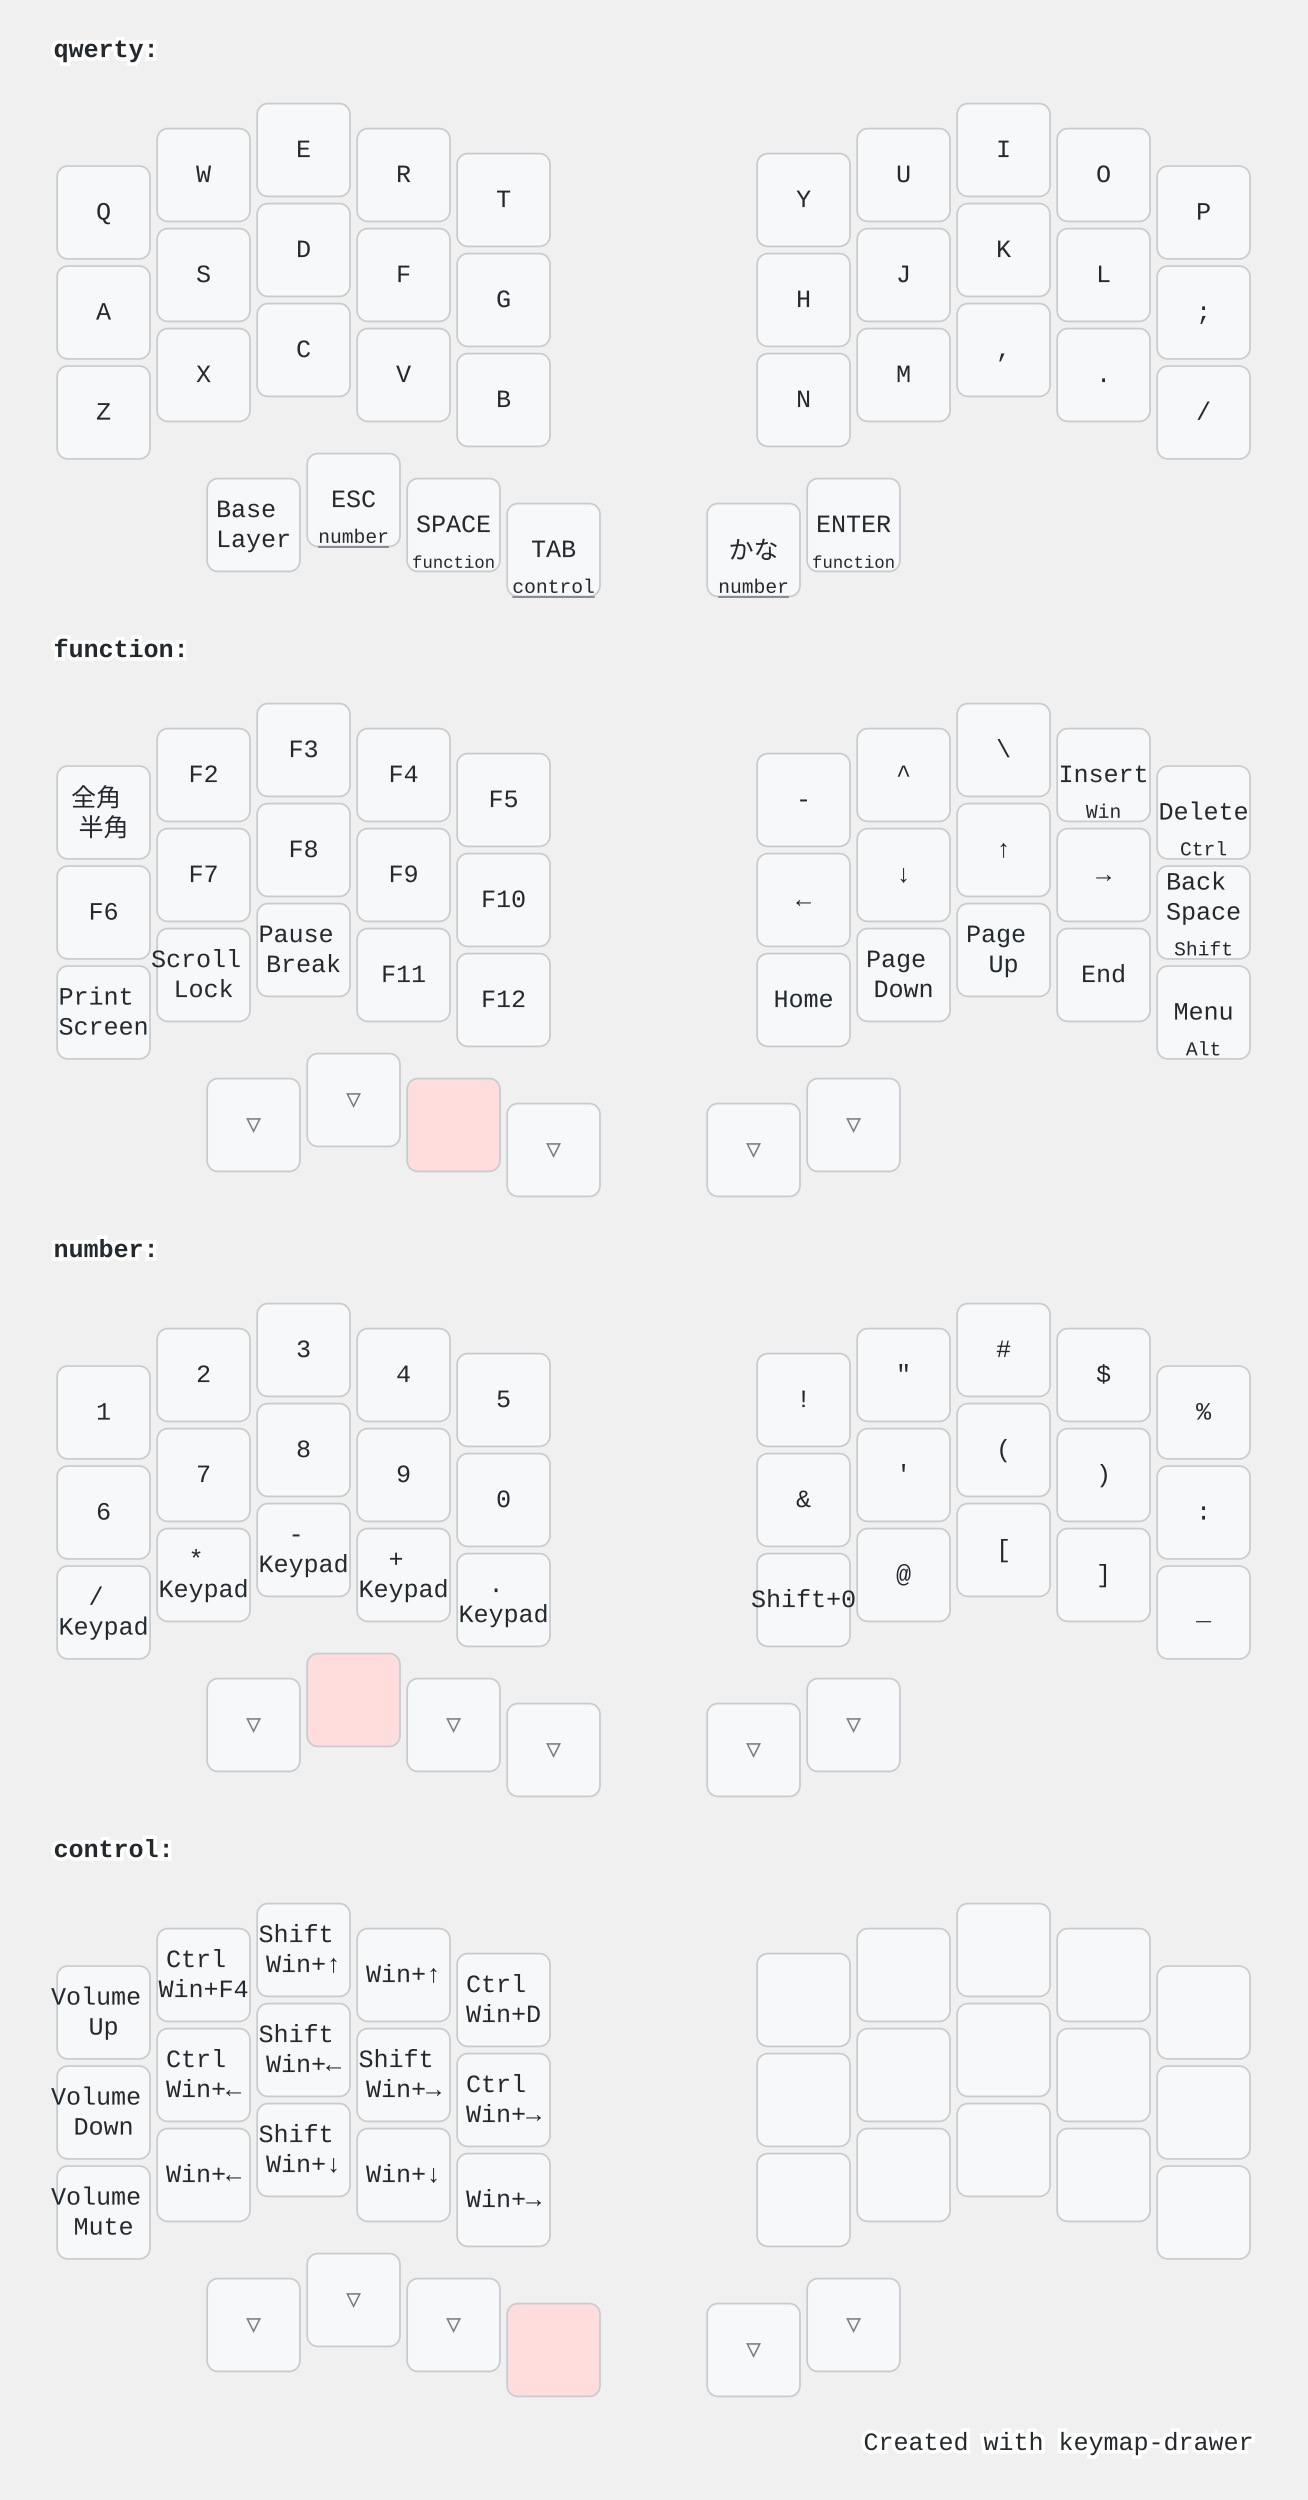
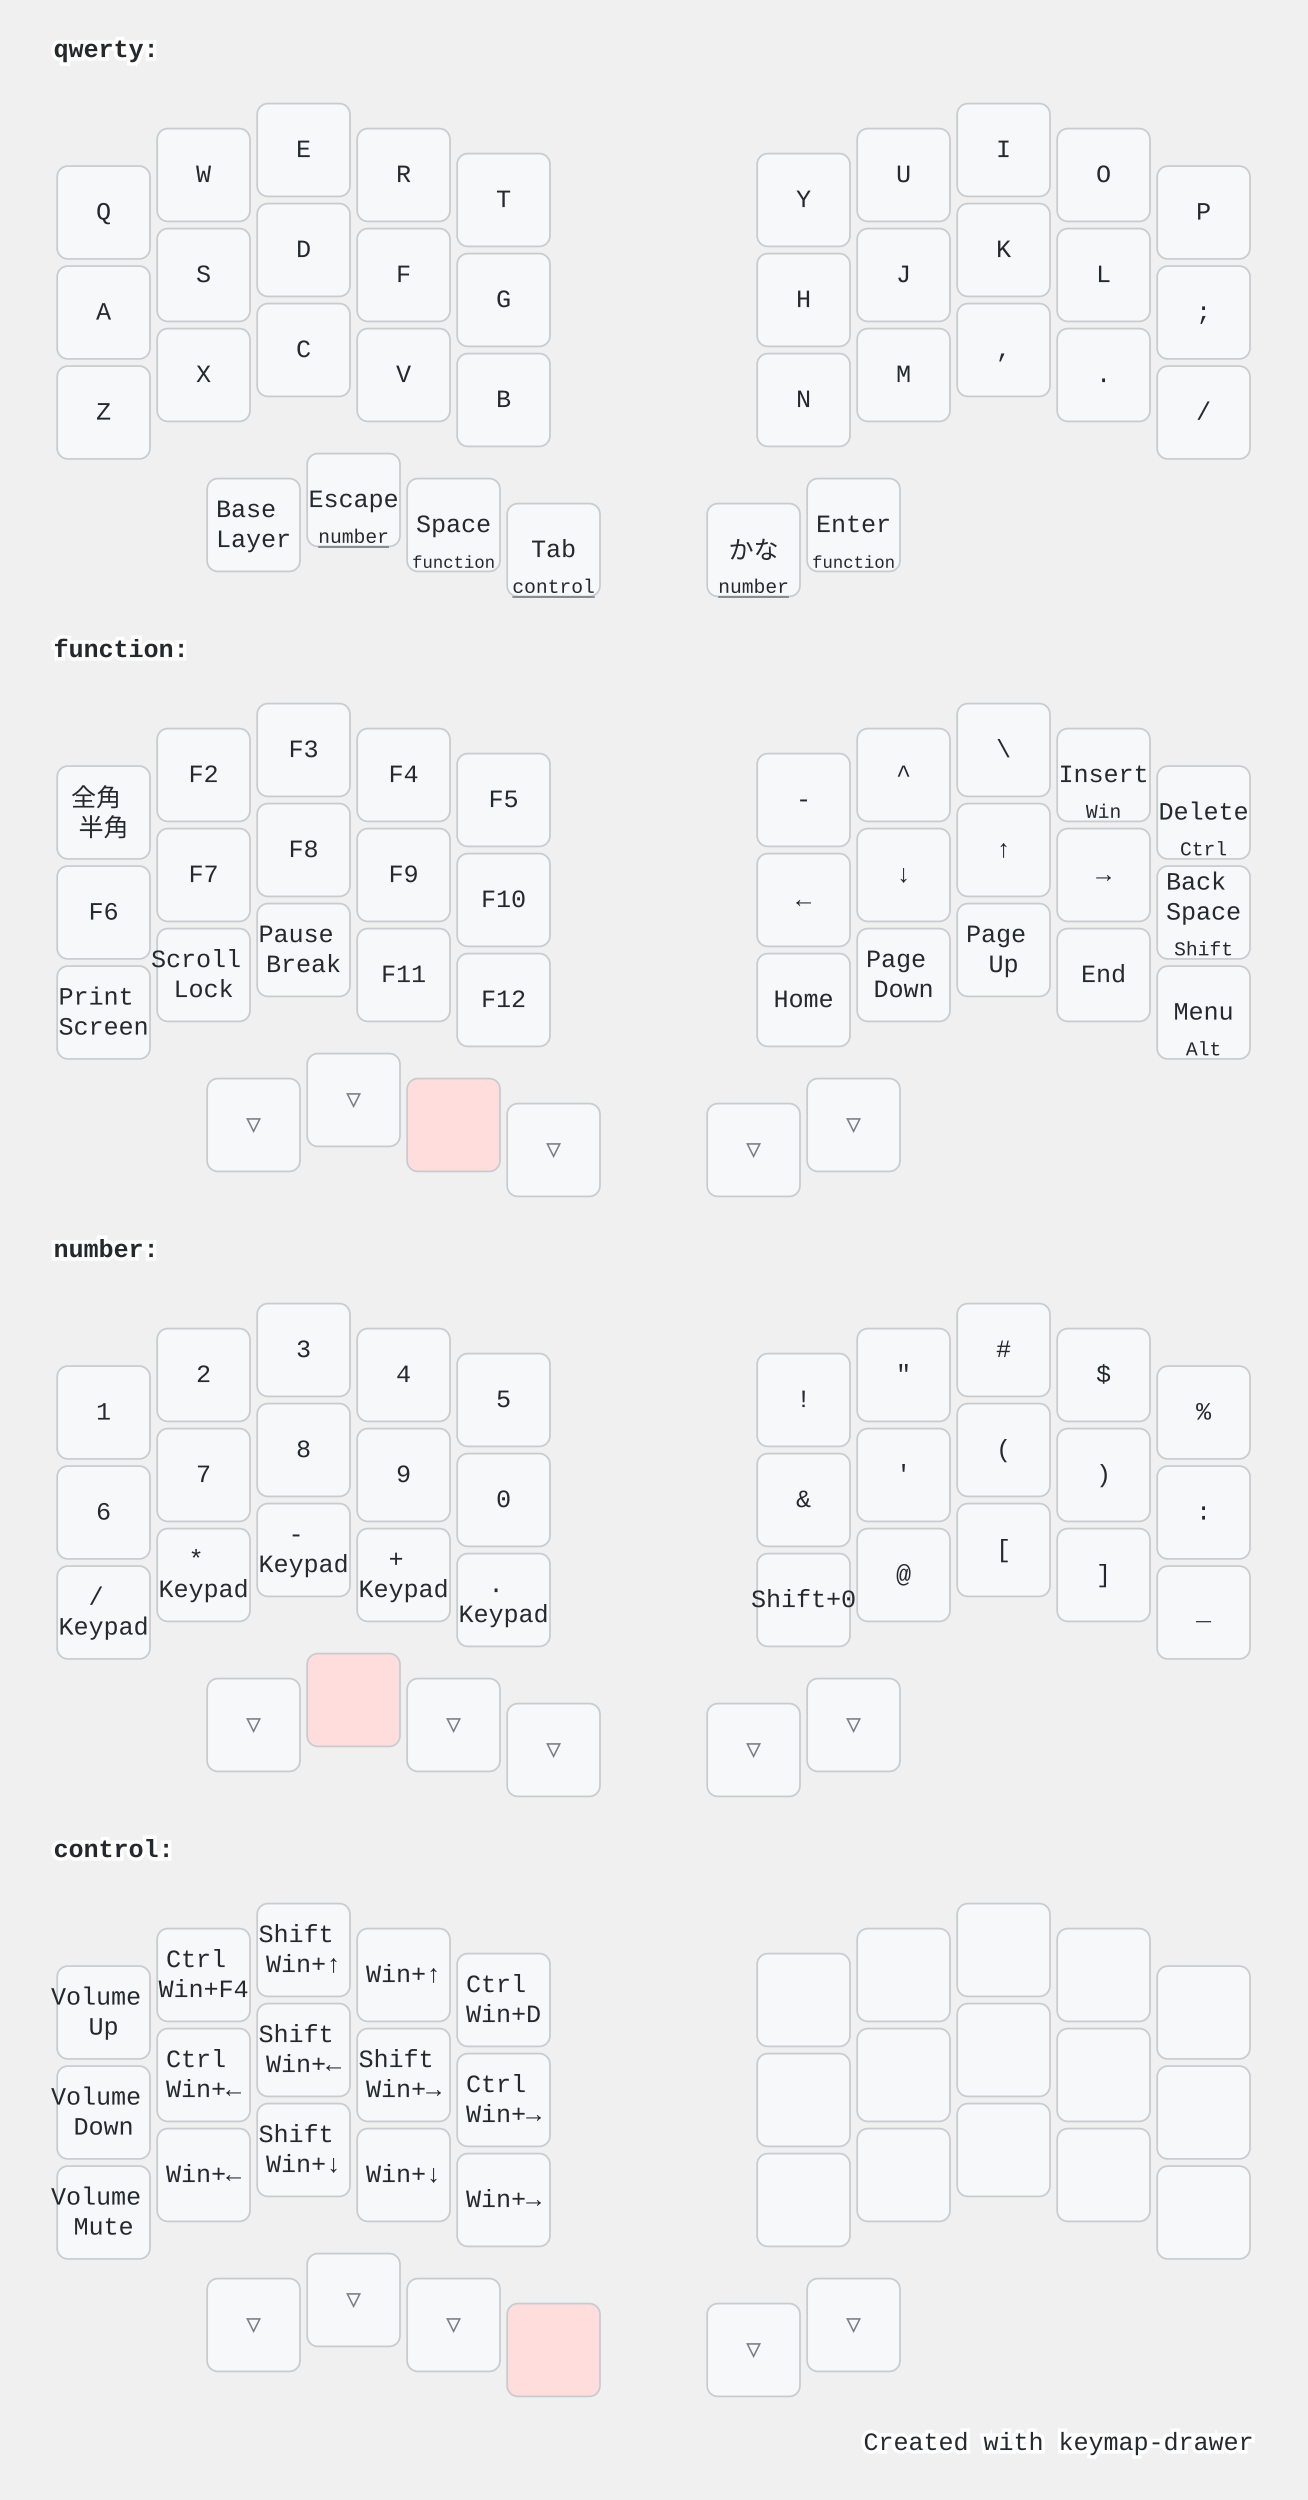
<svg xmlns="http://www.w3.org/2000/svg" width="732" height="1400" viewBox="0 0 732 1400" class="keymap">
  <style>/* inherit to force styles through use tags */
svg path {
    fill: inherit;
}

/* font and background color specifications */
svg.keymap {
    font-family: SFMono-Regular,Consolas,Liberation Mono,Menlo,monospace;
    font-size: 14px;
    font-kerning: normal;
    text-rendering: optimizeLegibility;
    fill: #24292e;
}

/* default key styling */
rect.key {
    fill: #f6f8fa;
}

rect.key, rect.combo {
    stroke: #c9cccf;
    stroke-width: 1;
}

/* default key side styling, only used is draw_key_sides is set */
rect.side {
    filter: brightness(90%);
}

/* color accent for combo boxes */
rect.combo, rect.combo-separate {
    fill: #cdf;
}

/* color accent for held keys */
rect.held, rect.combo.held {
    fill: #fdd;
}

/* color accent for ghost (optional) keys */
rect.ghost, rect.combo.ghost {
    stroke-dasharray: 4, 4;
    stroke-width: 2;
}

text {
    text-anchor: middle;
    dominant-baseline: middle;
}

/* styling for layer labels */
text.label {
    font-weight: bold;
    text-anchor: start;
    stroke: white;
    stroke-width: 4;
    paint-order: stroke;
}

/* styling for optional footer */
text.footer {
    text-anchor: end;
    dominant-baseline: auto;
    stroke: white;
    stroke-width: 4;
    paint-order: stroke;
}

/* styling for combo tap, and key non-tap label text */
text.combo, text.hold, text.shifted, text.left, text.right {
    font-size: 11px;
}

text.hold {
    text-anchor: middle;
    dominant-baseline: auto;
}

text.shifted {
    text-anchor: middle;
    dominant-baseline: hanging;
}

text.left {
    text-anchor: start;
}

text.right {
    text-anchor: end;
}

text.layer-activator {
    text-decoration: underline;
}

/* styling for hold/shifted label text in combo box */
text.combo.hold, text.combo.shifted, text.combo.left, text.combo.right {
    font-size: 8px;
}

/* lighter symbol for transparent keys */
text.trans {
    fill: #7b7e81;
}

/* styling for combo dendrons */
path.combo {
    stroke-width: 1;
    stroke: gray;
    fill: none;
}

/* Start Tabler Icons Cleanup */
/* cannot use height/width with glyphs */
.icon-tabler &gt; path {
    fill: inherit;
    stroke: inherit;
    stroke-width: 2;
}
/* hide tabler's default box */
.icon-tabler &gt; path[stroke="none"][fill="none"] {
    visibility: hidden;
}
/* End Tabler Icons Cleanup */

@media (prefers-color-scheme: dark) {
svg.keymap { fill: #d1d6db; }
rect.key { fill: #3f4750; }
rect.key, rect.combo { stroke: #60666c; }
rect.combo, rect.combo-separate { fill: #1f3d7a; }
rect.held, rect.combo.held { fill: #854747; }
text.label, text.footer { stroke: black; }
text.trans { fill: #7e8184; }
path.combo { stroke: #7f7f7f; }

}</style>
  <g transform="translate(30, 0)" class="layer-qwerty">
    <text x="0" y="28" class="label" id="qwerty">qwerty:</text>
    <g transform="translate(0, 56)">
      <g transform="translate(28, 63)" class="key keypos-0">
        <rect rx="6" ry="6" x="-26" y="-26" width="52" height="52" class="key" />
        <text x="0" y="0" class="key tap">Q</text>
      </g>
      <g transform="translate(84, 42)" class="key keypos-1">
        <rect rx="6" ry="6" x="-26" y="-26" width="52" height="52" class="key" />
        <text x="0" y="0" class="key tap">W</text>
      </g>
      <g transform="translate(140, 28)" class="key keypos-2">
        <rect rx="6" ry="6" x="-26" y="-26" width="52" height="52" class="key" />
        <text x="0" y="0" class="key tap">E</text>
      </g>
      <g transform="translate(196, 42)" class="key keypos-3">
        <rect rx="6" ry="6" x="-26" y="-26" width="52" height="52" class="key" />
        <text x="0" y="0" class="key tap">R</text>
      </g>
      <g transform="translate(252, 56)" class="key keypos-4">
        <rect rx="6" ry="6" x="-26" y="-26" width="52" height="52" class="key" />
        <text x="0" y="0" class="key tap">T</text>
      </g>
      <g transform="translate(420, 56)" class="key keypos-5">
        <rect rx="6" ry="6" x="-26" y="-26" width="52" height="52" class="key" />
        <text x="0" y="0" class="key tap">Y</text>
      </g>
      <g transform="translate(476, 42)" class="key keypos-6">
        <rect rx="6" ry="6" x="-26" y="-26" width="52" height="52" class="key" />
        <text x="0" y="0" class="key tap">U</text>
      </g>
      <g transform="translate(532, 28)" class="key keypos-7">
        <rect rx="6" ry="6" x="-26" y="-26" width="52" height="52" class="key" />
        <text x="0" y="0" class="key tap">I</text>
      </g>
      <g transform="translate(588, 42)" class="key keypos-8">
        <rect rx="6" ry="6" x="-26" y="-26" width="52" height="52" class="key" />
        <text x="0" y="0" class="key tap">O</text>
      </g>
      <g transform="translate(644, 63)" class="key keypos-9">
        <rect rx="6" ry="6" x="-26" y="-26" width="52" height="52" class="key" />
        <text x="0" y="0" class="key tap">P</text>
      </g>
      <g transform="translate(28, 119)" class="key keypos-10">
        <rect rx="6" ry="6" x="-26" y="-26" width="52" height="52" class="key" />
        <text x="0" y="0" class="key tap">A</text>
      </g>
      <g transform="translate(84, 98)" class="key keypos-11">
        <rect rx="6" ry="6" x="-26" y="-26" width="52" height="52" class="key" />
        <text x="0" y="0" class="key tap">S</text>
      </g>
      <g transform="translate(140, 84)" class="key keypos-12">
        <rect rx="6" ry="6" x="-26" y="-26" width="52" height="52" class="key" />
        <text x="0" y="0" class="key tap">D</text>
      </g>
      <g transform="translate(196, 98)" class="key keypos-13">
        <rect rx="6" ry="6" x="-26" y="-26" width="52" height="52" class="key" />
        <text x="0" y="0" class="key tap">F</text>
      </g>
      <g transform="translate(252, 112)" class="key keypos-14">
        <rect rx="6" ry="6" x="-26" y="-26" width="52" height="52" class="key" />
        <text x="0" y="0" class="key tap">G</text>
      </g>
      <g transform="translate(420, 112)" class="key keypos-15">
        <rect rx="6" ry="6" x="-26" y="-26" width="52" height="52" class="key" />
        <text x="0" y="0" class="key tap">H</text>
      </g>
      <g transform="translate(476, 98)" class="key keypos-16">
        <rect rx="6" ry="6" x="-26" y="-26" width="52" height="52" class="key" />
        <text x="0" y="0" class="key tap">J</text>
      </g>
      <g transform="translate(532, 84)" class="key keypos-17">
        <rect rx="6" ry="6" x="-26" y="-26" width="52" height="52" class="key" />
        <text x="0" y="0" class="key tap">K</text>
      </g>
      <g transform="translate(588, 98)" class="key keypos-18">
        <rect rx="6" ry="6" x="-26" y="-26" width="52" height="52" class="key" />
        <text x="0" y="0" class="key tap">L</text>
      </g>
      <g transform="translate(644, 119)" class="key keypos-19">
        <rect rx="6" ry="6" x="-26" y="-26" width="52" height="52" class="key" />
        <text x="0" y="0" class="key tap">;</text>
      </g>
      <g transform="translate(28, 175)" class="key keypos-20">
        <rect rx="6" ry="6" x="-26" y="-26" width="52" height="52" class="key" />
        <text x="0" y="0" class="key tap">Z</text>
      </g>
      <g transform="translate(84, 154)" class="key keypos-21">
        <rect rx="6" ry="6" x="-26" y="-26" width="52" height="52" class="key" />
        <text x="0" y="0" class="key tap">X</text>
      </g>
      <g transform="translate(140, 140)" class="key keypos-22">
        <rect rx="6" ry="6" x="-26" y="-26" width="52" height="52" class="key" />
        <text x="0" y="0" class="key tap">C</text>
      </g>
      <g transform="translate(196, 154)" class="key keypos-23">
        <rect rx="6" ry="6" x="-26" y="-26" width="52" height="52" class="key" />
        <text x="0" y="0" class="key tap">V</text>
      </g>
      <g transform="translate(252, 168)" class="key keypos-24">
        <rect rx="6" ry="6" x="-26" y="-26" width="52" height="52" class="key" />
        <text x="0" y="0" class="key tap">B</text>
      </g>
      <g transform="translate(420, 168)" class="key keypos-25">
        <rect rx="6" ry="6" x="-26" y="-26" width="52" height="52" class="key" />
        <text x="0" y="0" class="key tap">N</text>
      </g>
      <g transform="translate(476, 154)" class="key keypos-26">
        <rect rx="6" ry="6" x="-26" y="-26" width="52" height="52" class="key" />
        <text x="0" y="0" class="key tap">M</text>
      </g>
      <g transform="translate(532, 140)" class="key keypos-27">
        <rect rx="6" ry="6" x="-26" y="-26" width="52" height="52" class="key" />
        <text x="0" y="0" class="key tap">,</text>
      </g>
      <g transform="translate(588, 154)" class="key keypos-28">
        <rect rx="6" ry="6" x="-26" y="-26" width="52" height="52" class="key" />
        <text x="0" y="0" class="key tap">.</text>
      </g>
      <g transform="translate(644, 175)" class="key keypos-29">
        <rect rx="6" ry="6" x="-26" y="-26" width="52" height="52" class="key" />
        <text x="0" y="0" class="key tap">/</text>
      </g>
      <g transform="translate(112, 238)" class="key keypos-30">
        <rect rx="6" ry="6" x="-26" y="-26" width="52" height="52" class="key" />
        <text x="0" y="0" class="key tap">
          <tspan x="0" dy="-0.6em">Base</tspan>
          <tspan x="0" dy="1.2em">Layer</tspan>
        </text>
      </g>
      <g transform="translate(168, 224)" class="key keypos-31">
        <rect rx="6" ry="6" x="-26" y="-26" width="52" height="52" class="key" />
-         <text x="0" y="0" class="key tap">ESC</text>
+         <text x="0" y="0" class="key tap">Escape</text>
        <a href="#number">
          <text x="0" y="24" class="key hold layer-activator">number</text>
        </a>
      </g>
      <g transform="translate(224, 238)" class="key keypos-32">
        <rect rx="6" ry="6" x="-26" y="-26" width="52" height="52" class="key" />
-         <text x="0" y="0" class="key tap">SPACE</text>
+         <text x="0" y="0" class="key tap">Space</text>
        <a href="#function">
          <text x="0" y="24" class="key hold layer-activator">
            <tspan style="font-size: 88%">function</tspan>
          </text>
        </a>
      </g>
      <g transform="translate(280, 252)" class="key keypos-33">
        <rect rx="6" ry="6" x="-26" y="-26" width="52" height="52" class="key" />
-         <text x="0" y="0" class="key tap">TAB</text>
+         <text x="0" y="0" class="key tap">Tab</text>
        <a href="#control">
          <text x="0" y="24" class="key hold layer-activator">control</text>
        </a>
      </g>
      <g transform="translate(392, 252)" class="key keypos-34">
        <rect rx="6" ry="6" x="-26" y="-26" width="52" height="52" class="key" />
        <text x="0" y="0" class="key tap">かな</text>
        <a href="#number">
          <text x="0" y="24" class="key hold layer-activator">number</text>
        </a>
      </g>
      <g transform="translate(448, 238)" class="key keypos-35">
        <rect rx="6" ry="6" x="-26" y="-26" width="52" height="52" class="key" />
-         <text x="0" y="0" class="key tap">ENTER</text>
+         <text x="0" y="0" class="key tap">Enter</text>
        <a href="#function">
          <text x="0" y="24" class="key hold layer-activator">
            <tspan style="font-size: 88%">function</tspan>
          </text>
        </a>
      </g>
    </g>
  </g>
  <g transform="translate(30, 336)" class="layer-function">
    <text x="0" y="28" class="label" id="function">function:</text>
    <g transform="translate(0, 56)">
      <g transform="translate(28, 63)" class="key keypos-0">
        <rect rx="6" ry="6" x="-26" y="-26" width="52" height="52" class="key" />
        <text x="0" y="0" class="key tap">
          <tspan x="0" dy="-0.6em">全角</tspan>
          <tspan x="0" dy="1.2em">半角</tspan>
        </text>
      </g>
      <g transform="translate(84, 42)" class="key keypos-1">
        <rect rx="6" ry="6" x="-26" y="-26" width="52" height="52" class="key" />
        <text x="0" y="0" class="key tap">F2</text>
      </g>
      <g transform="translate(140, 28)" class="key keypos-2">
        <rect rx="6" ry="6" x="-26" y="-26" width="52" height="52" class="key" />
        <text x="0" y="0" class="key tap">F3</text>
      </g>
      <g transform="translate(196, 42)" class="key keypos-3">
        <rect rx="6" ry="6" x="-26" y="-26" width="52" height="52" class="key" />
        <text x="0" y="0" class="key tap">F4</text>
      </g>
      <g transform="translate(252, 56)" class="key keypos-4">
        <rect rx="6" ry="6" x="-26" y="-26" width="52" height="52" class="key" />
        <text x="0" y="0" class="key tap">F5</text>
      </g>
      <g transform="translate(420, 56)" class="key keypos-5">
        <rect rx="6" ry="6" x="-26" y="-26" width="52" height="52" class="key" />
        <text x="0" y="0" class="key tap">-</text>
      </g>
      <g transform="translate(476, 42)" class="key keypos-6">
        <rect rx="6" ry="6" x="-26" y="-26" width="52" height="52" class="key" />
        <text x="0" y="0" class="key tap">^</text>
      </g>
      <g transform="translate(532, 28)" class="key keypos-7">
        <rect rx="6" ry="6" x="-26" y="-26" width="52" height="52" class="key" />
        <text x="0" y="0" class="key tap">\</text>
      </g>
      <g transform="translate(588, 42)" class="key keypos-8">
        <rect rx="6" ry="6" x="-26" y="-26" width="52" height="52" class="key" />
        <text x="0" y="0" class="key tap">Insert</text>
        <text x="0" y="24" class="key hold">Win</text>
      </g>
      <g transform="translate(644, 63)" class="key keypos-9">
        <rect rx="6" ry="6" x="-26" y="-26" width="52" height="52" class="key" />
        <text x="0" y="0" class="key tap">Delete</text>
        <text x="0" y="24" class="key hold">Ctrl</text>
      </g>
      <g transform="translate(28, 119)" class="key keypos-10">
        <rect rx="6" ry="6" x="-26" y="-26" width="52" height="52" class="key" />
        <text x="0" y="0" class="key tap">F6</text>
      </g>
      <g transform="translate(84, 98)" class="key keypos-11">
        <rect rx="6" ry="6" x="-26" y="-26" width="52" height="52" class="key" />
        <text x="0" y="0" class="key tap">F7</text>
      </g>
      <g transform="translate(140, 84)" class="key keypos-12">
        <rect rx="6" ry="6" x="-26" y="-26" width="52" height="52" class="key" />
        <text x="0" y="0" class="key tap">F8</text>
      </g>
      <g transform="translate(196, 98)" class="key keypos-13">
        <rect rx="6" ry="6" x="-26" y="-26" width="52" height="52" class="key" />
        <text x="0" y="0" class="key tap">F9</text>
      </g>
      <g transform="translate(252, 112)" class="key keypos-14">
        <rect rx="6" ry="6" x="-26" y="-26" width="52" height="52" class="key" />
        <text x="0" y="0" class="key tap">F10</text>
      </g>
      <g transform="translate(420, 112)" class="key keypos-15">
        <rect rx="6" ry="6" x="-26" y="-26" width="52" height="52" class="key" />
        <text x="0" y="0" class="key tap">←</text>
      </g>
      <g transform="translate(476, 98)" class="key keypos-16">
        <rect rx="6" ry="6" x="-26" y="-26" width="52" height="52" class="key" />
        <text x="0" y="0" class="key tap">↓</text>
      </g>
      <g transform="translate(532, 84)" class="key keypos-17">
        <rect rx="6" ry="6" x="-26" y="-26" width="52" height="52" class="key" />
        <text x="0" y="0" class="key tap">↑</text>
      </g>
      <g transform="translate(588, 98)" class="key keypos-18">
        <rect rx="6" ry="6" x="-26" y="-26" width="52" height="52" class="key" />
        <text x="0" y="0" class="key tap">→</text>
      </g>
      <g transform="translate(644, 119)" class="key keypos-19">
        <rect rx="6" ry="6" x="-26" y="-26" width="52" height="52" class="key" />
        <text x="0" y="0" class="key tap">
          <tspan x="0" dy="-1.2em">Back</tspan>
          <tspan x="0" dy="1.2em">Space</tspan>
        </text>
        <text x="0" y="24" class="key hold">Shift</text>
      </g>
      <g transform="translate(28, 175)" class="key keypos-20">
        <rect rx="6" ry="6" x="-26" y="-26" width="52" height="52" class="key" />
        <text x="0" y="0" class="key tap">
          <tspan x="0" dy="-0.6em">Print</tspan>
          <tspan x="0" dy="1.2em">Screen</tspan>
        </text>
      </g>
      <g transform="translate(84, 154)" class="key keypos-21">
        <rect rx="6" ry="6" x="-26" y="-26" width="52" height="52" class="key" />
        <text x="0" y="0" class="key tap">
          <tspan x="0" dy="-0.6em">Scroll</tspan>
          <tspan x="0" dy="1.2em">Lock</tspan>
        </text>
      </g>
      <g transform="translate(140, 140)" class="key keypos-22">
        <rect rx="6" ry="6" x="-26" y="-26" width="52" height="52" class="key" />
        <text x="0" y="0" class="key tap">
          <tspan x="0" dy="-0.6em">Pause</tspan>
          <tspan x="0" dy="1.2em">Break</tspan>
        </text>
      </g>
      <g transform="translate(196, 154)" class="key keypos-23">
        <rect rx="6" ry="6" x="-26" y="-26" width="52" height="52" class="key" />
        <text x="0" y="0" class="key tap">F11</text>
      </g>
      <g transform="translate(252, 168)" class="key keypos-24">
        <rect rx="6" ry="6" x="-26" y="-26" width="52" height="52" class="key" />
        <text x="0" y="0" class="key tap">F12</text>
      </g>
      <g transform="translate(420, 168)" class="key keypos-25">
        <rect rx="6" ry="6" x="-26" y="-26" width="52" height="52" class="key" />
        <text x="0" y="0" class="key tap">Home</text>
      </g>
      <g transform="translate(476, 154)" class="key keypos-26">
        <rect rx="6" ry="6" x="-26" y="-26" width="52" height="52" class="key" />
        <text x="0" y="0" class="key tap">
          <tspan x="0" dy="-0.6em">Page</tspan>
          <tspan x="0" dy="1.2em">Down</tspan>
        </text>
      </g>
      <g transform="translate(532, 140)" class="key keypos-27">
        <rect rx="6" ry="6" x="-26" y="-26" width="52" height="52" class="key" />
        <text x="0" y="0" class="key tap">
          <tspan x="0" dy="-0.6em">Page</tspan>
          <tspan x="0" dy="1.2em">Up</tspan>
        </text>
      </g>
      <g transform="translate(588, 154)" class="key keypos-28">
        <rect rx="6" ry="6" x="-26" y="-26" width="52" height="52" class="key" />
        <text x="0" y="0" class="key tap">End</text>
      </g>
      <g transform="translate(644, 175)" class="key keypos-29">
        <rect rx="6" ry="6" x="-26" y="-26" width="52" height="52" class="key" />
        <text x="0" y="0" class="key tap">Menu</text>
        <text x="0" y="24" class="key hold">Alt</text>
      </g>
      <g transform="translate(112, 238)" class="key trans keypos-30">
        <rect rx="6" ry="6" x="-26" y="-26" width="52" height="52" class="key trans" />
        <text x="0" y="0" class="key trans tap">▽</text>
      </g>
      <g transform="translate(168, 224)" class="key trans keypos-31">
        <rect rx="6" ry="6" x="-26" y="-26" width="52" height="52" class="key trans" />
        <text x="0" y="0" class="key trans tap">▽</text>
      </g>
      <g transform="translate(224, 238)" class="key held keypos-32">
        <rect rx="6" ry="6" x="-26" y="-26" width="52" height="52" class="key held" />
      </g>
      <g transform="translate(280, 252)" class="key trans keypos-33">
        <rect rx="6" ry="6" x="-26" y="-26" width="52" height="52" class="key trans" />
        <text x="0" y="0" class="key trans tap">▽</text>
      </g>
      <g transform="translate(392, 252)" class="key trans keypos-34">
        <rect rx="6" ry="6" x="-26" y="-26" width="52" height="52" class="key trans" />
        <text x="0" y="0" class="key trans tap">▽</text>
      </g>
      <g transform="translate(448, 238)" class="key trans keypos-35">
        <rect rx="6" ry="6" x="-26" y="-26" width="52" height="52" class="key trans" />
        <text x="0" y="0" class="key trans tap">▽</text>
      </g>
    </g>
  </g>
  <g transform="translate(30, 672)" class="layer-number">
    <text x="0" y="28" class="label" id="number">number:</text>
    <g transform="translate(0, 56)">
      <g transform="translate(28, 63)" class="key keypos-0">
        <rect rx="6" ry="6" x="-26" y="-26" width="52" height="52" class="key" />
        <text x="0" y="0" class="key tap">1</text>
      </g>
      <g transform="translate(84, 42)" class="key keypos-1">
        <rect rx="6" ry="6" x="-26" y="-26" width="52" height="52" class="key" />
        <text x="0" y="0" class="key tap">2</text>
      </g>
      <g transform="translate(140, 28)" class="key keypos-2">
        <rect rx="6" ry="6" x="-26" y="-26" width="52" height="52" class="key" />
        <text x="0" y="0" class="key tap">3</text>
      </g>
      <g transform="translate(196, 42)" class="key keypos-3">
        <rect rx="6" ry="6" x="-26" y="-26" width="52" height="52" class="key" />
        <text x="0" y="0" class="key tap">4</text>
      </g>
      <g transform="translate(252, 56)" class="key keypos-4">
        <rect rx="6" ry="6" x="-26" y="-26" width="52" height="52" class="key" />
        <text x="0" y="0" class="key tap">5</text>
      </g>
      <g transform="translate(420, 56)" class="key keypos-5">
        <rect rx="6" ry="6" x="-26" y="-26" width="52" height="52" class="key" />
        <text x="0" y="0" class="key tap">!</text>
      </g>
      <g transform="translate(476, 42)" class="key keypos-6">
        <rect rx="6" ry="6" x="-26" y="-26" width="52" height="52" class="key" />
        <text x="0" y="0" class="key tap">"</text>
      </g>
      <g transform="translate(532, 28)" class="key keypos-7">
        <rect rx="6" ry="6" x="-26" y="-26" width="52" height="52" class="key" />
        <text x="0" y="0" class="key tap">#</text>
      </g>
      <g transform="translate(588, 42)" class="key keypos-8">
        <rect rx="6" ry="6" x="-26" y="-26" width="52" height="52" class="key" />
        <text x="0" y="0" class="key tap">$</text>
      </g>
      <g transform="translate(644, 63)" class="key keypos-9">
        <rect rx="6" ry="6" x="-26" y="-26" width="52" height="52" class="key" />
        <text x="0" y="0" class="key tap">%</text>
      </g>
      <g transform="translate(28, 119)" class="key keypos-10">
        <rect rx="6" ry="6" x="-26" y="-26" width="52" height="52" class="key" />
        <text x="0" y="0" class="key tap">6</text>
      </g>
      <g transform="translate(84, 98)" class="key keypos-11">
        <rect rx="6" ry="6" x="-26" y="-26" width="52" height="52" class="key" />
        <text x="0" y="0" class="key tap">7</text>
      </g>
      <g transform="translate(140, 84)" class="key keypos-12">
        <rect rx="6" ry="6" x="-26" y="-26" width="52" height="52" class="key" />
        <text x="0" y="0" class="key tap">8</text>
      </g>
      <g transform="translate(196, 98)" class="key keypos-13">
        <rect rx="6" ry="6" x="-26" y="-26" width="52" height="52" class="key" />
        <text x="0" y="0" class="key tap">9</text>
      </g>
      <g transform="translate(252, 112)" class="key keypos-14">
        <rect rx="6" ry="6" x="-26" y="-26" width="52" height="52" class="key" />
        <text x="0" y="0" class="key tap">0</text>
      </g>
      <g transform="translate(420, 112)" class="key keypos-15">
        <rect rx="6" ry="6" x="-26" y="-26" width="52" height="52" class="key" />
        <text x="0" y="0" class="key tap">&amp;</text>
      </g>
      <g transform="translate(476, 98)" class="key keypos-16">
        <rect rx="6" ry="6" x="-26" y="-26" width="52" height="52" class="key" />
        <text x="0" y="0" class="key tap">'</text>
      </g>
      <g transform="translate(532, 84)" class="key keypos-17">
        <rect rx="6" ry="6" x="-26" y="-26" width="52" height="52" class="key" />
        <text x="0" y="0" class="key tap">(</text>
      </g>
      <g transform="translate(588, 98)" class="key keypos-18">
        <rect rx="6" ry="6" x="-26" y="-26" width="52" height="52" class="key" />
        <text x="0" y="0" class="key tap">)</text>
      </g>
      <g transform="translate(644, 119)" class="key keypos-19">
        <rect rx="6" ry="6" x="-26" y="-26" width="52" height="52" class="key" />
        <text x="0" y="0" class="key tap">:</text>
      </g>
      <g transform="translate(28, 175)" class="key keypos-20">
        <rect rx="6" ry="6" x="-26" y="-26" width="52" height="52" class="key" />
        <text x="0" y="0" class="key tap">
          <tspan x="0" dy="-0.6em">/</tspan>
          <tspan x="0" dy="1.2em">Keypad</tspan>
        </text>
      </g>
      <g transform="translate(84, 154)" class="key keypos-21">
        <rect rx="6" ry="6" x="-26" y="-26" width="52" height="52" class="key" />
        <text x="0" y="0" class="key tap">
          <tspan x="0" dy="-0.6em">*</tspan>
          <tspan x="0" dy="1.2em">Keypad</tspan>
        </text>
      </g>
      <g transform="translate(140, 140)" class="key keypos-22">
        <rect rx="6" ry="6" x="-26" y="-26" width="52" height="52" class="key" />
        <text x="0" y="0" class="key tap">
          <tspan x="0" dy="-0.6em">-</tspan>
          <tspan x="0" dy="1.2em">Keypad</tspan>
        </text>
      </g>
      <g transform="translate(196, 154)" class="key keypos-23">
        <rect rx="6" ry="6" x="-26" y="-26" width="52" height="52" class="key" />
        <text x="0" y="0" class="key tap">
          <tspan x="0" dy="-0.6em">+</tspan>
          <tspan x="0" dy="1.2em">Keypad</tspan>
        </text>
      </g>
      <g transform="translate(252, 168)" class="key keypos-24">
        <rect rx="6" ry="6" x="-26" y="-26" width="52" height="52" class="key" />
        <text x="0" y="0" class="key tap">
          <tspan x="0" dy="-0.6em">.</tspan>
          <tspan x="0" dy="1.2em">Keypad</tspan>
        </text>
      </g>
      <g transform="translate(420, 168)" class="key keypos-25">
        <rect rx="6" ry="6" x="-26" y="-26" width="52" height="52" class="key" />
        <text x="0" y="0" class="key tap">Shift+0</text>
      </g>
      <g transform="translate(476, 154)" class="key keypos-26">
        <rect rx="6" ry="6" x="-26" y="-26" width="52" height="52" class="key" />
        <text x="0" y="0" class="key tap">@</text>
      </g>
      <g transform="translate(532, 140)" class="key keypos-27">
        <rect rx="6" ry="6" x="-26" y="-26" width="52" height="52" class="key" />
        <text x="0" y="0" class="key tap">[</text>
      </g>
      <g transform="translate(588, 154)" class="key keypos-28">
        <rect rx="6" ry="6" x="-26" y="-26" width="52" height="52" class="key" />
        <text x="0" y="0" class="key tap">]</text>
      </g>
      <g transform="translate(644, 175)" class="key keypos-29">
        <rect rx="6" ry="6" x="-26" y="-26" width="52" height="52" class="key" />
        <text x="0" y="0" class="key tap">_</text>
      </g>
      <g transform="translate(112, 238)" class="key trans keypos-30">
        <rect rx="6" ry="6" x="-26" y="-26" width="52" height="52" class="key trans" />
        <text x="0" y="0" class="key trans tap">▽</text>
      </g>
      <g transform="translate(168, 224)" class="key held keypos-31">
        <rect rx="6" ry="6" x="-26" y="-26" width="52" height="52" class="key held" />
      </g>
      <g transform="translate(224, 238)" class="key trans keypos-32">
        <rect rx="6" ry="6" x="-26" y="-26" width="52" height="52" class="key trans" />
        <text x="0" y="0" class="key trans tap">▽</text>
      </g>
      <g transform="translate(280, 252)" class="key trans keypos-33">
        <rect rx="6" ry="6" x="-26" y="-26" width="52" height="52" class="key trans" />
        <text x="0" y="0" class="key trans tap">▽</text>
      </g>
      <g transform="translate(392, 252)" class="key trans keypos-34">
        <rect rx="6" ry="6" x="-26" y="-26" width="52" height="52" class="key trans" />
        <text x="0" y="0" class="key trans tap">▽</text>
      </g>
      <g transform="translate(448, 238)" class="key trans keypos-35">
        <rect rx="6" ry="6" x="-26" y="-26" width="52" height="52" class="key trans" />
        <text x="0" y="0" class="key trans tap">▽</text>
      </g>
    </g>
  </g>
  <g transform="translate(30, 1008)" class="layer-control">
    <text x="0" y="28" class="label" id="control">control:</text>
    <g transform="translate(0, 56)">
      <g transform="translate(28, 63)" class="key keypos-0">
        <rect rx="6" ry="6" x="-26" y="-26" width="52" height="52" class="key" />
        <text x="0" y="0" class="key tap">
          <tspan x="0" dy="-0.6em">Volume</tspan>
          <tspan x="0" dy="1.2em">Up</tspan>
        </text>
      </g>
      <g transform="translate(84, 42)" class="key keypos-1">
        <rect rx="6" ry="6" x="-26" y="-26" width="52" height="52" class="key" />
        <text x="0" y="0" class="key tap">
          <tspan x="0" dy="-0.6em">Ctrl</tspan>
          <tspan x="0" dy="1.2em">Win+F4</tspan>
        </text>
      </g>
      <g transform="translate(140, 28)" class="key keypos-2">
        <rect rx="6" ry="6" x="-26" y="-26" width="52" height="52" class="key" />
        <text x="0" y="0" class="key tap">
          <tspan x="0" dy="-0.6em">Shift</tspan>
          <tspan x="0" dy="1.2em">Win+↑</tspan>
        </text>
      </g>
      <g transform="translate(196, 42)" class="key keypos-3">
        <rect rx="6" ry="6" x="-26" y="-26" width="52" height="52" class="key" />
        <text x="0" y="0" class="key tap">Win+↑</text>
      </g>
      <g transform="translate(252, 56)" class="key keypos-4">
        <rect rx="6" ry="6" x="-26" y="-26" width="52" height="52" class="key" />
        <text x="0" y="0" class="key tap">
          <tspan x="0" dy="-0.6em">Ctrl</tspan>
          <tspan x="0" dy="1.2em">Win+D</tspan>
        </text>
      </g>
      <g transform="translate(420, 56)" class="key keypos-5">
        <rect rx="6" ry="6" x="-26" y="-26" width="52" height="52" class="key" />
      </g>
      <g transform="translate(476, 42)" class="key keypos-6">
        <rect rx="6" ry="6" x="-26" y="-26" width="52" height="52" class="key" />
      </g>
      <g transform="translate(532, 28)" class="key keypos-7">
        <rect rx="6" ry="6" x="-26" y="-26" width="52" height="52" class="key" />
      </g>
      <g transform="translate(588, 42)" class="key keypos-8">
        <rect rx="6" ry="6" x="-26" y="-26" width="52" height="52" class="key" />
      </g>
      <g transform="translate(644, 63)" class="key keypos-9">
        <rect rx="6" ry="6" x="-26" y="-26" width="52" height="52" class="key" />
      </g>
      <g transform="translate(28, 119)" class="key keypos-10">
        <rect rx="6" ry="6" x="-26" y="-26" width="52" height="52" class="key" />
        <text x="0" y="0" class="key tap">
          <tspan x="0" dy="-0.6em">Volume</tspan>
          <tspan x="0" dy="1.2em">Down</tspan>
        </text>
      </g>
      <g transform="translate(84, 98)" class="key keypos-11">
        <rect rx="6" ry="6" x="-26" y="-26" width="52" height="52" class="key" />
        <text x="0" y="0" class="key tap">
          <tspan x="0" dy="-0.6em">Ctrl</tspan>
          <tspan x="0" dy="1.2em">Win+←</tspan>
        </text>
      </g>
      <g transform="translate(140, 84)" class="key keypos-12">
        <rect rx="6" ry="6" x="-26" y="-26" width="52" height="52" class="key" />
        <text x="0" y="0" class="key tap">
          <tspan x="0" dy="-0.6em">Shift</tspan>
          <tspan x="0" dy="1.2em">Win+←</tspan>
        </text>
      </g>
      <g transform="translate(196, 98)" class="key keypos-13">
        <rect rx="6" ry="6" x="-26" y="-26" width="52" height="52" class="key" />
        <text x="0" y="0" class="key tap">
          <tspan x="0" dy="-0.6em">Shift</tspan>
          <tspan x="0" dy="1.2em">Win+→</tspan>
        </text>
      </g>
      <g transform="translate(252, 112)" class="key keypos-14">
        <rect rx="6" ry="6" x="-26" y="-26" width="52" height="52" class="key" />
        <text x="0" y="0" class="key tap">
          <tspan x="0" dy="-0.6em">Ctrl</tspan>
          <tspan x="0" dy="1.2em">Win+→</tspan>
        </text>
      </g>
      <g transform="translate(420, 112)" class="key keypos-15">
        <rect rx="6" ry="6" x="-26" y="-26" width="52" height="52" class="key" />
      </g>
      <g transform="translate(476, 98)" class="key keypos-16">
        <rect rx="6" ry="6" x="-26" y="-26" width="52" height="52" class="key" />
      </g>
      <g transform="translate(532, 84)" class="key keypos-17">
        <rect rx="6" ry="6" x="-26" y="-26" width="52" height="52" class="key" />
      </g>
      <g transform="translate(588, 98)" class="key keypos-18">
        <rect rx="6" ry="6" x="-26" y="-26" width="52" height="52" class="key" />
      </g>
      <g transform="translate(644, 119)" class="key keypos-19">
        <rect rx="6" ry="6" x="-26" y="-26" width="52" height="52" class="key" />
      </g>
      <g transform="translate(28, 175)" class="key keypos-20">
        <rect rx="6" ry="6" x="-26" y="-26" width="52" height="52" class="key" />
        <text x="0" y="0" class="key tap">
          <tspan x="0" dy="-0.6em">Volume</tspan>
          <tspan x="0" dy="1.2em">Mute</tspan>
        </text>
      </g>
      <g transform="translate(84, 154)" class="key keypos-21">
        <rect rx="6" ry="6" x="-26" y="-26" width="52" height="52" class="key" />
        <text x="0" y="0" class="key tap">Win+←</text>
      </g>
      <g transform="translate(140, 140)" class="key keypos-22">
        <rect rx="6" ry="6" x="-26" y="-26" width="52" height="52" class="key" />
        <text x="0" y="0" class="key tap">
          <tspan x="0" dy="-0.6em">Shift</tspan>
          <tspan x="0" dy="1.2em">Win+↓</tspan>
        </text>
      </g>
      <g transform="translate(196, 154)" class="key keypos-23">
        <rect rx="6" ry="6" x="-26" y="-26" width="52" height="52" class="key" />
        <text x="0" y="0" class="key tap">Win+↓</text>
      </g>
      <g transform="translate(252, 168)" class="key keypos-24">
        <rect rx="6" ry="6" x="-26" y="-26" width="52" height="52" class="key" />
        <text x="0" y="0" class="key tap">Win+→</text>
      </g>
      <g transform="translate(420, 168)" class="key keypos-25">
        <rect rx="6" ry="6" x="-26" y="-26" width="52" height="52" class="key" />
      </g>
      <g transform="translate(476, 154)" class="key keypos-26">
        <rect rx="6" ry="6" x="-26" y="-26" width="52" height="52" class="key" />
      </g>
      <g transform="translate(532, 140)" class="key keypos-27">
        <rect rx="6" ry="6" x="-26" y="-26" width="52" height="52" class="key" />
      </g>
      <g transform="translate(588, 154)" class="key keypos-28">
        <rect rx="6" ry="6" x="-26" y="-26" width="52" height="52" class="key" />
      </g>
      <g transform="translate(644, 175)" class="key keypos-29">
        <rect rx="6" ry="6" x="-26" y="-26" width="52" height="52" class="key" />
      </g>
      <g transform="translate(112, 238)" class="key trans keypos-30">
        <rect rx="6" ry="6" x="-26" y="-26" width="52" height="52" class="key trans" />
        <text x="0" y="0" class="key trans tap">▽</text>
      </g>
      <g transform="translate(168, 224)" class="key trans keypos-31">
        <rect rx="6" ry="6" x="-26" y="-26" width="52" height="52" class="key trans" />
        <text x="0" y="0" class="key trans tap">▽</text>
      </g>
      <g transform="translate(224, 238)" class="key trans keypos-32">
        <rect rx="6" ry="6" x="-26" y="-26" width="52" height="52" class="key trans" />
        <text x="0" y="0" class="key trans tap">▽</text>
      </g>
      <g transform="translate(280, 252)" class="key held keypos-33">
        <rect rx="6" ry="6" x="-26" y="-26" width="52" height="52" class="key held" />
      </g>
      <g transform="translate(392, 252)" class="key trans keypos-34">
        <rect rx="6" ry="6" x="-26" y="-26" width="52" height="52" class="key trans" />
        <text x="0" y="0" class="key trans tap">▽</text>
      </g>
      <g transform="translate(448, 238)" class="key trans keypos-35">
        <rect rx="6" ry="6" x="-26" y="-26" width="52" height="52" class="key trans" />
        <text x="0" y="0" class="key trans tap">▽</text>
      </g>
    </g>
  </g>
  <text x="702.0" y="1372.0" class="footer">Created with <a href="https://github.com/caksoylar/keymap-drawer">keymap-drawer</a>
  </text>
</svg>
